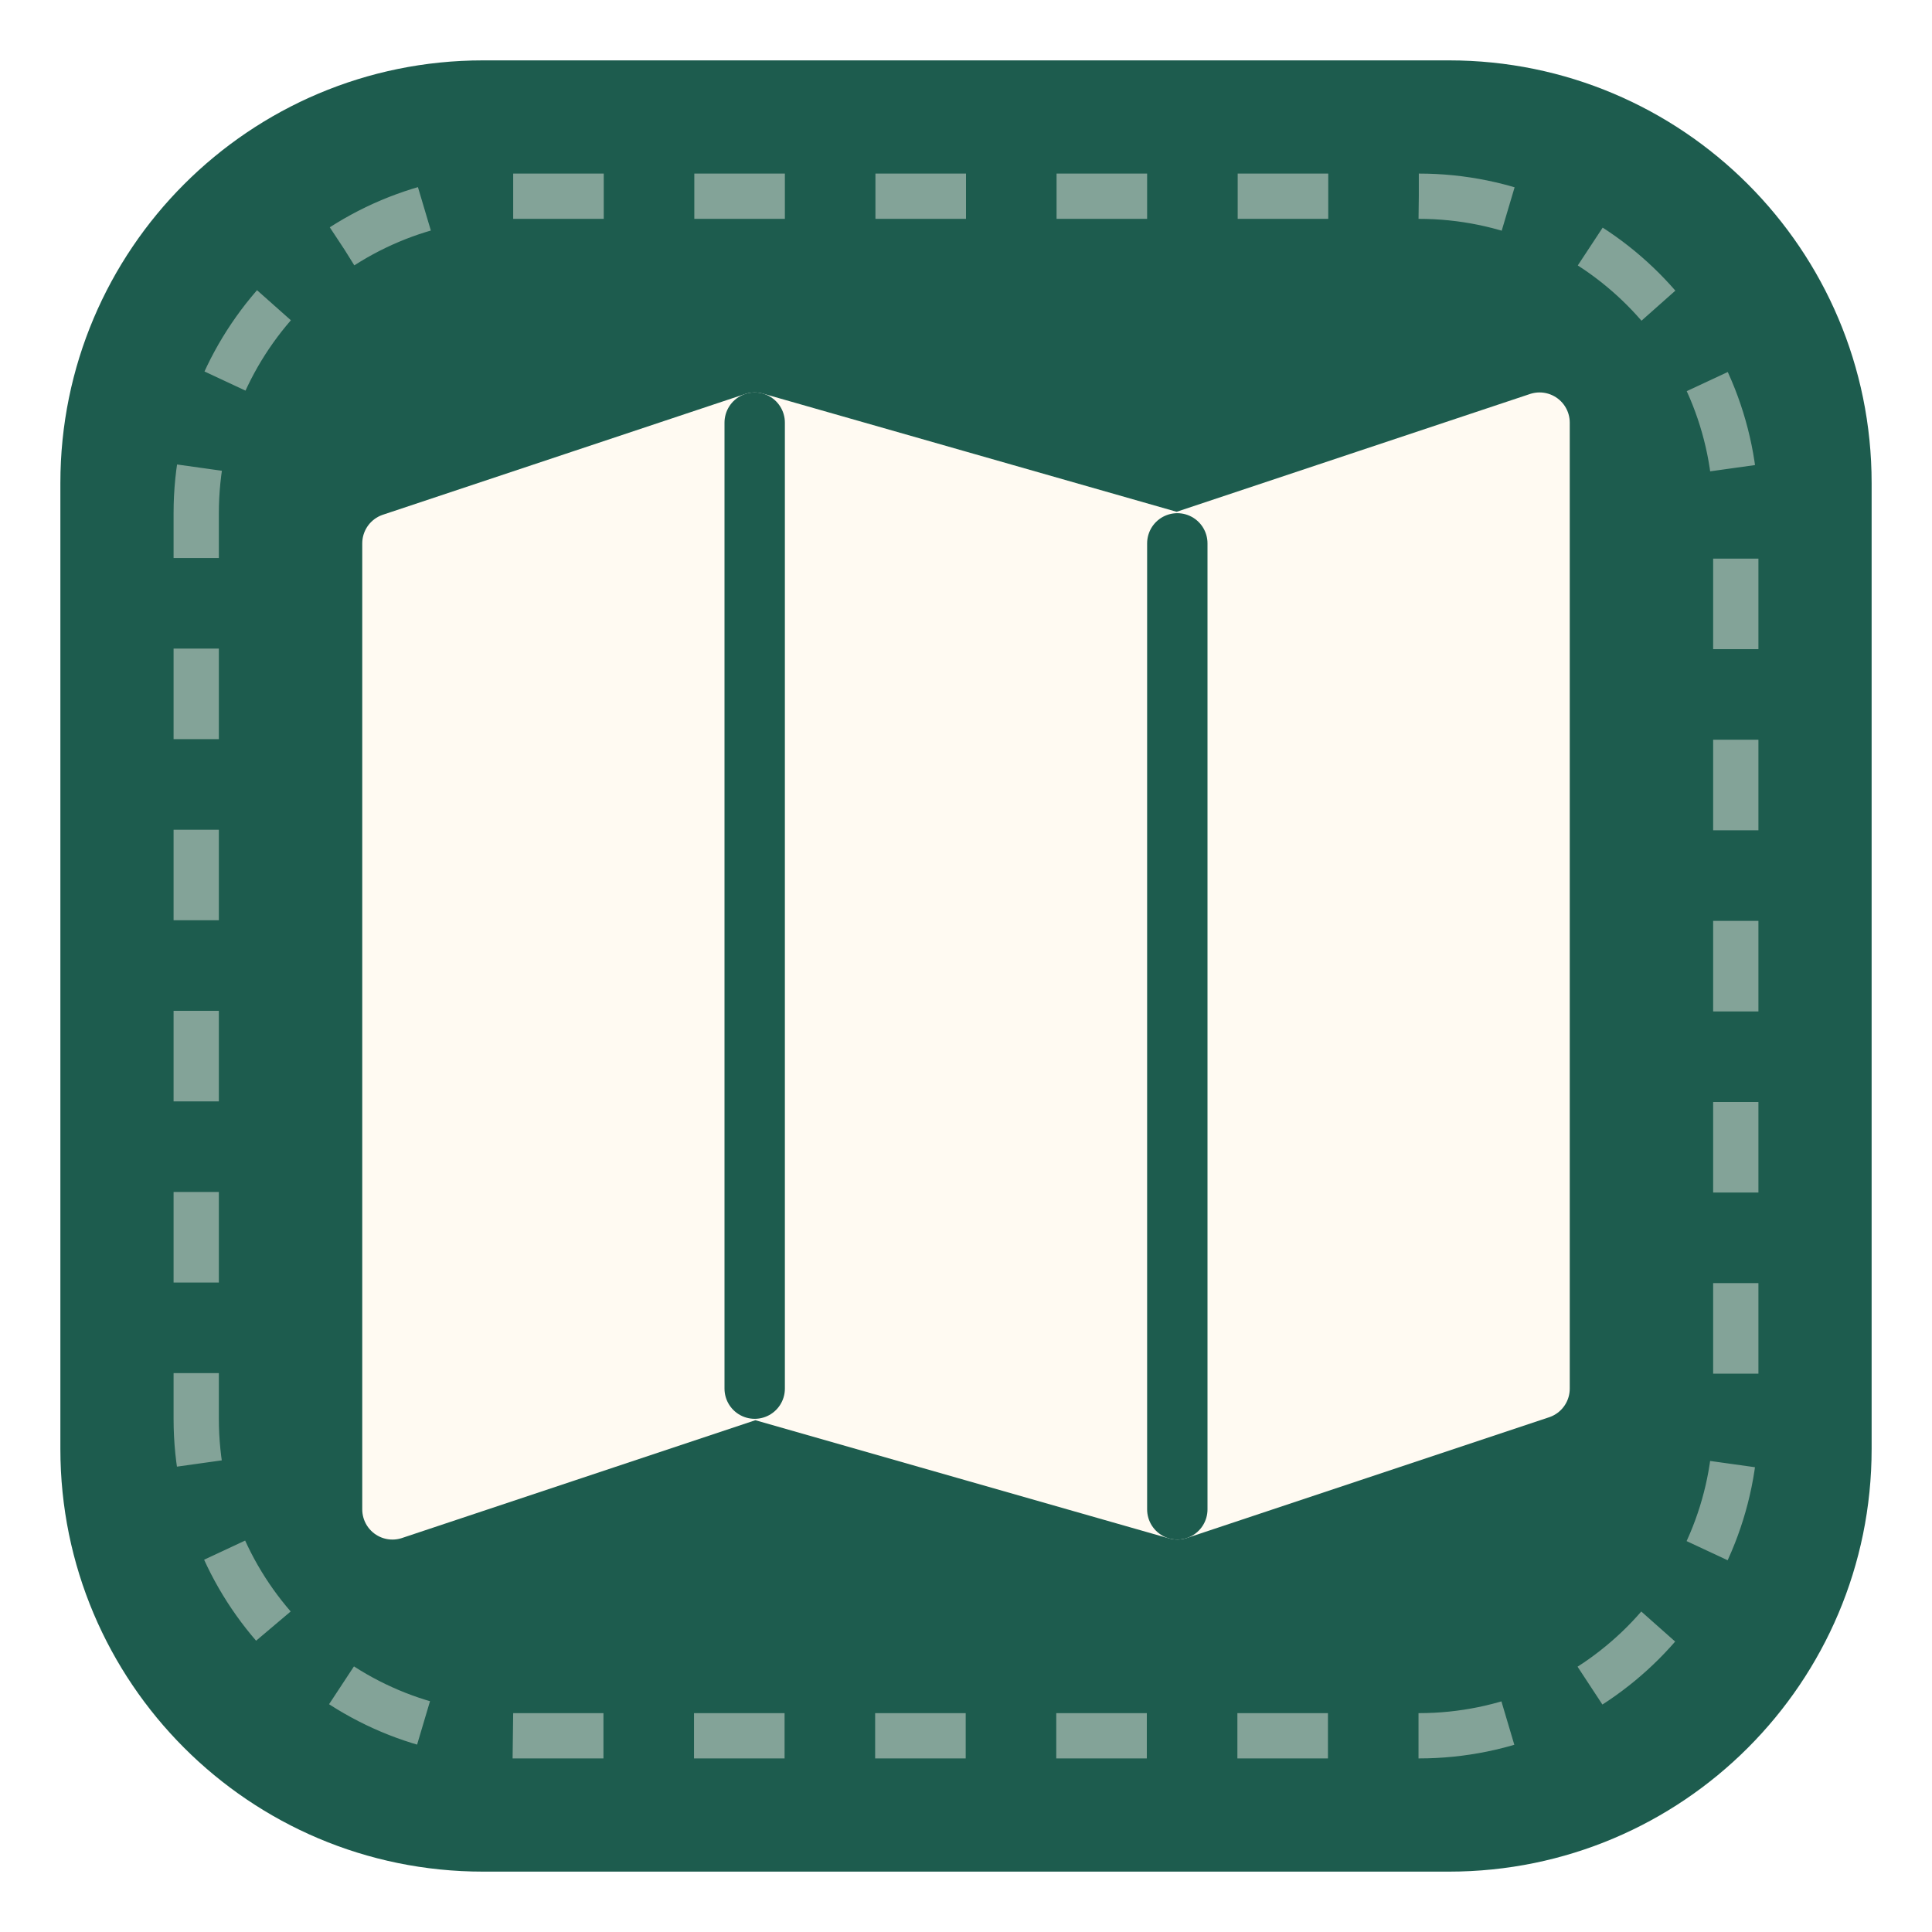
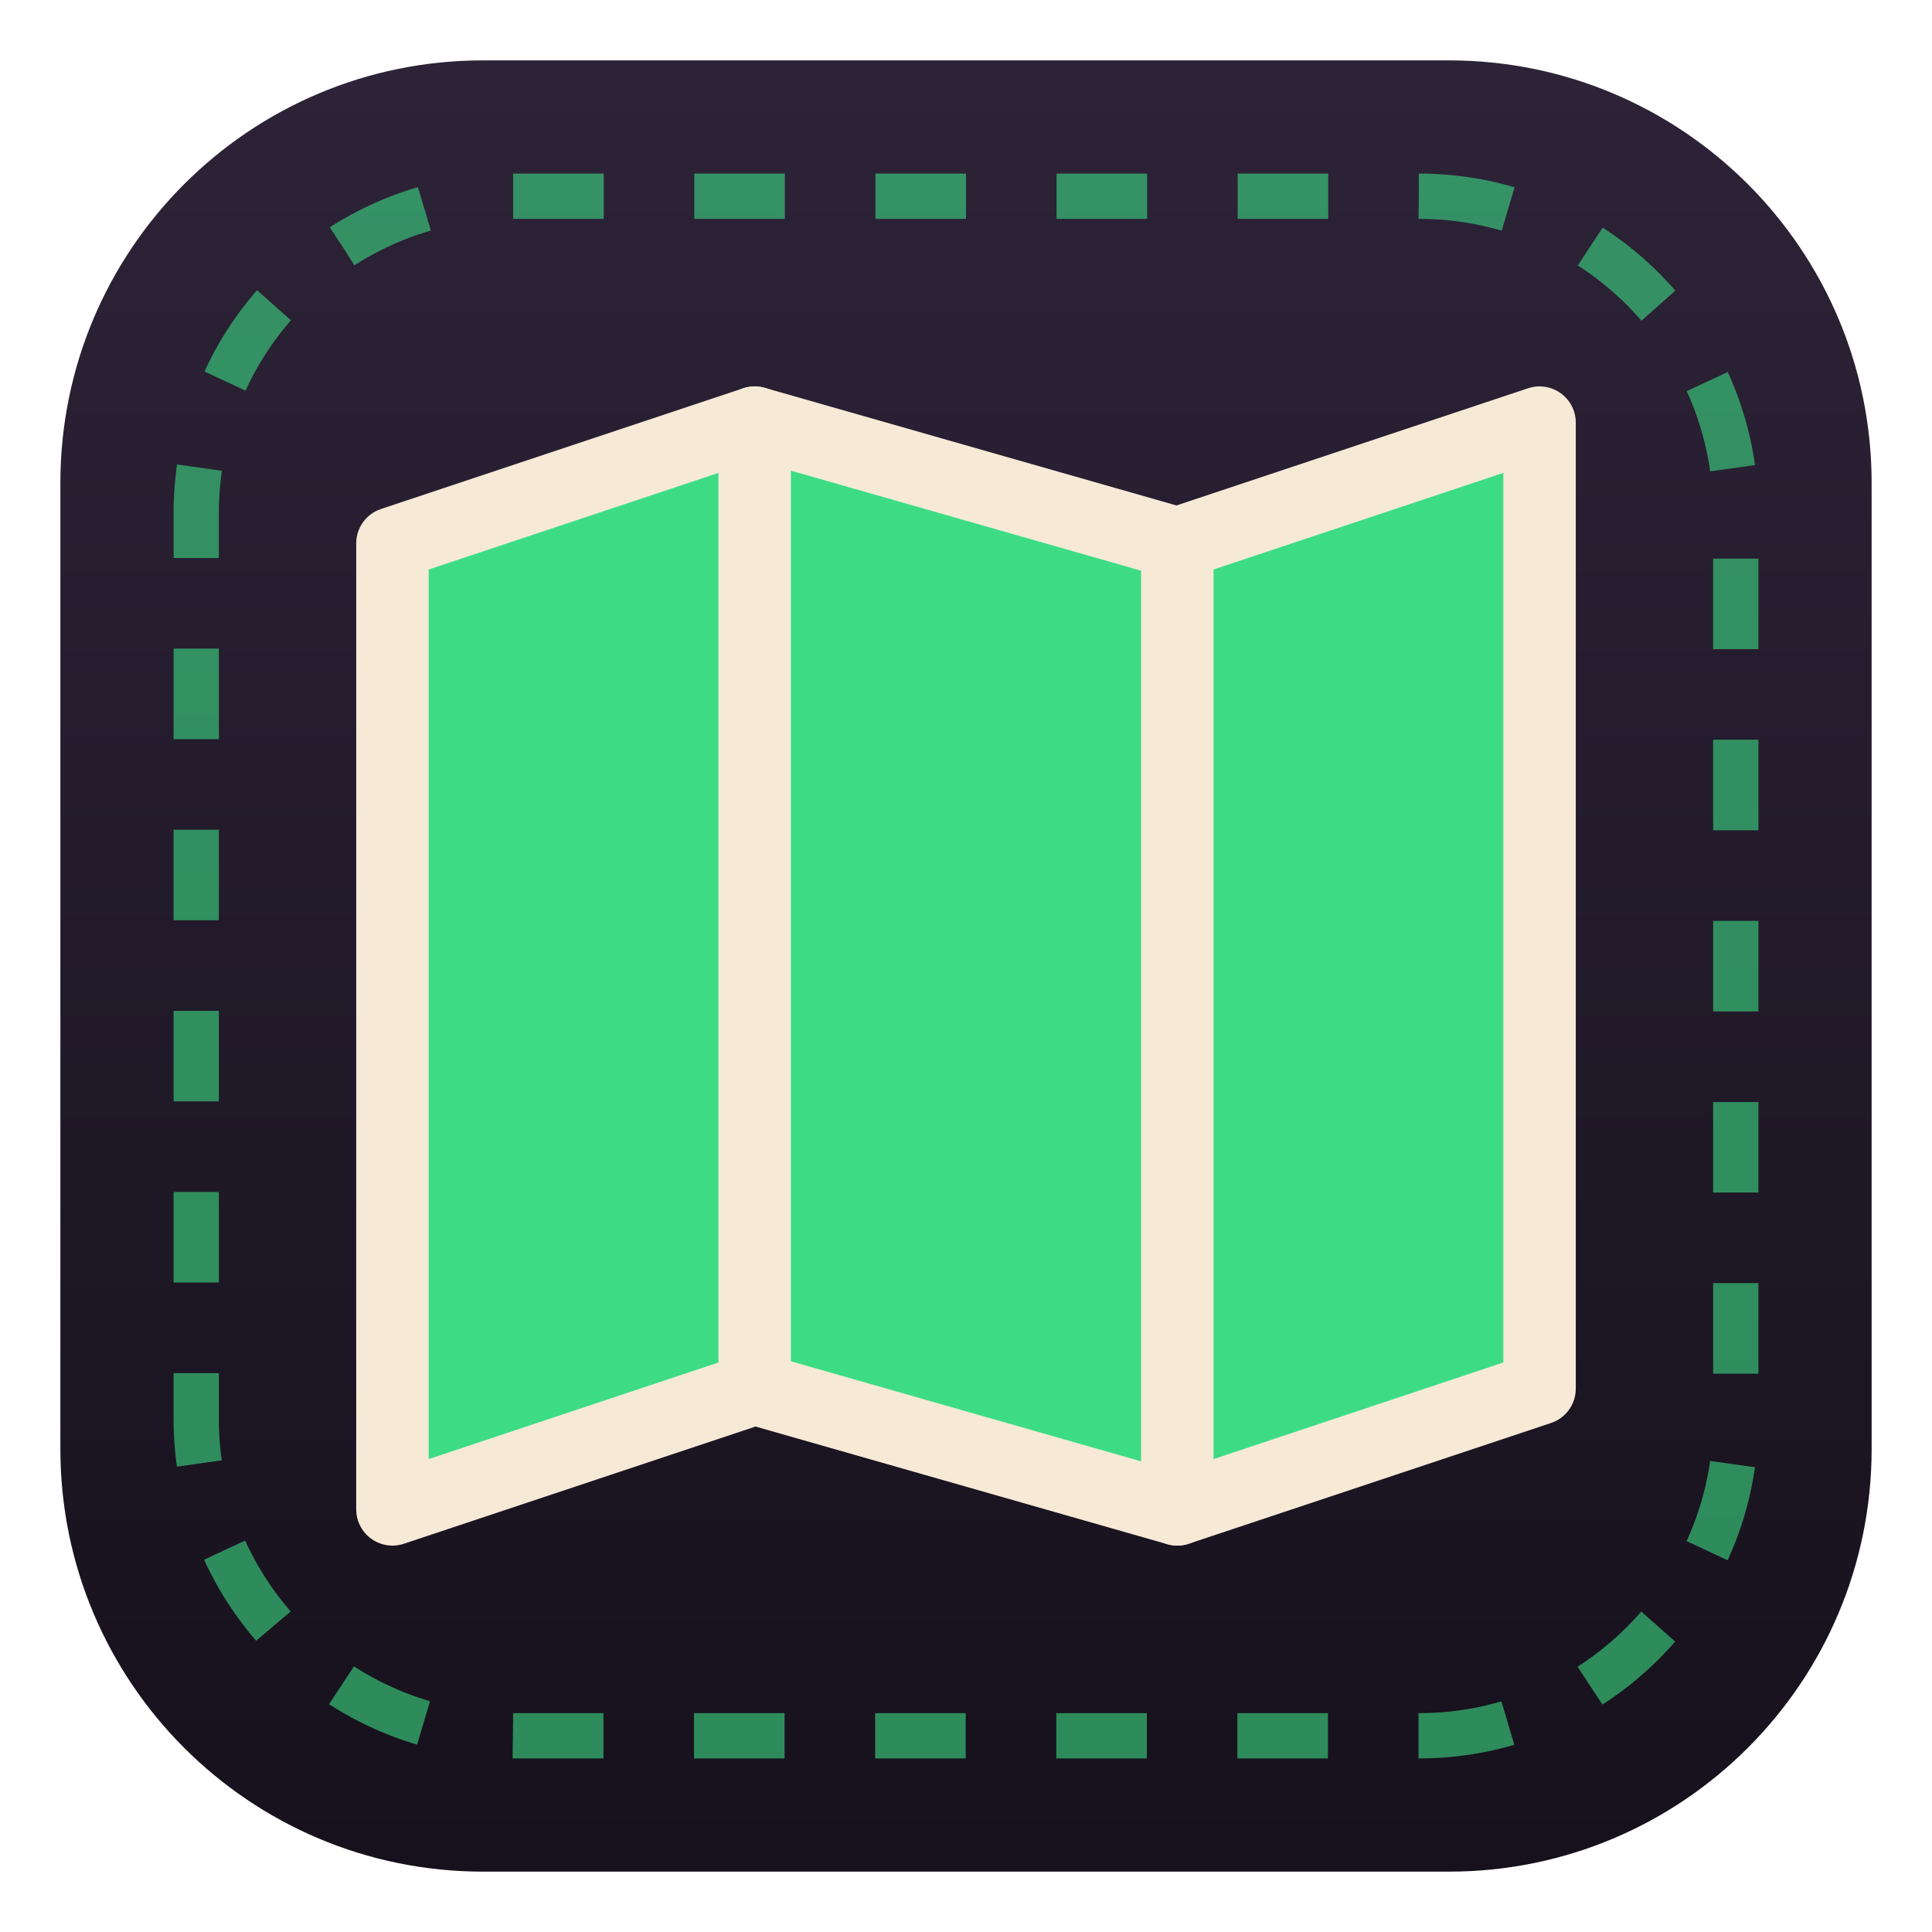
<svg xmlns="http://www.w3.org/2000/svg" viewBox="0 0 64 64" width="64" height="64" role="img">
-   <rect x="2" y="2" width="60" height="60" rx="14" fill="#1d5c4e" />
-   <rect x="6.5" y="6.5" width="51" height="51" rx="10.5" fill="none" stroke="#fffaf2" stroke-opacity=".45" stroke-width="1.5" stroke-dasharray="3 3" />
-   <g fill="#fffaf2" stroke="#fffaf2" stroke-width="2" stroke-linejoin="round" stroke-linecap="round">
-     <path d="M13 18l12-4 14 4 12-4v32l-12 4-14-4-12 4z" />
-     <path d="M25 14v32M39 18v32" stroke="#1d5c4e" fill="none" stroke-width="2" />
+   <defs>
+     <linearGradient id="t" x1="0" y1="0" x2="0" y2="1">
+       <stop offset="0" stop-color="#2d2338" />
+       <stop offset="1" stop-color="#16111c" />
+     </linearGradient>
+   </defs>
+   <rect x="2" y="2" width="60" height="60" rx="14" fill="url(#t)" />
+   <rect x="6.5" y="6.5" width="51" height="51" rx="10.5" fill="none" stroke="#3ddc84" stroke-opacity=".6" stroke-width="1.5" stroke-dasharray="3 3" />
+   <g fill="none" stroke="#f6ead7" stroke-width="2.4" stroke-linejoin="round" stroke-linecap="round">
+     <path d="M13 18l12-4 14 4 12-4v32l-12 4-14-4-12 4z" fill="#3ddc84" />
+     <path d="M25 14v32M39 18v32" />
  </g>
</svg>
